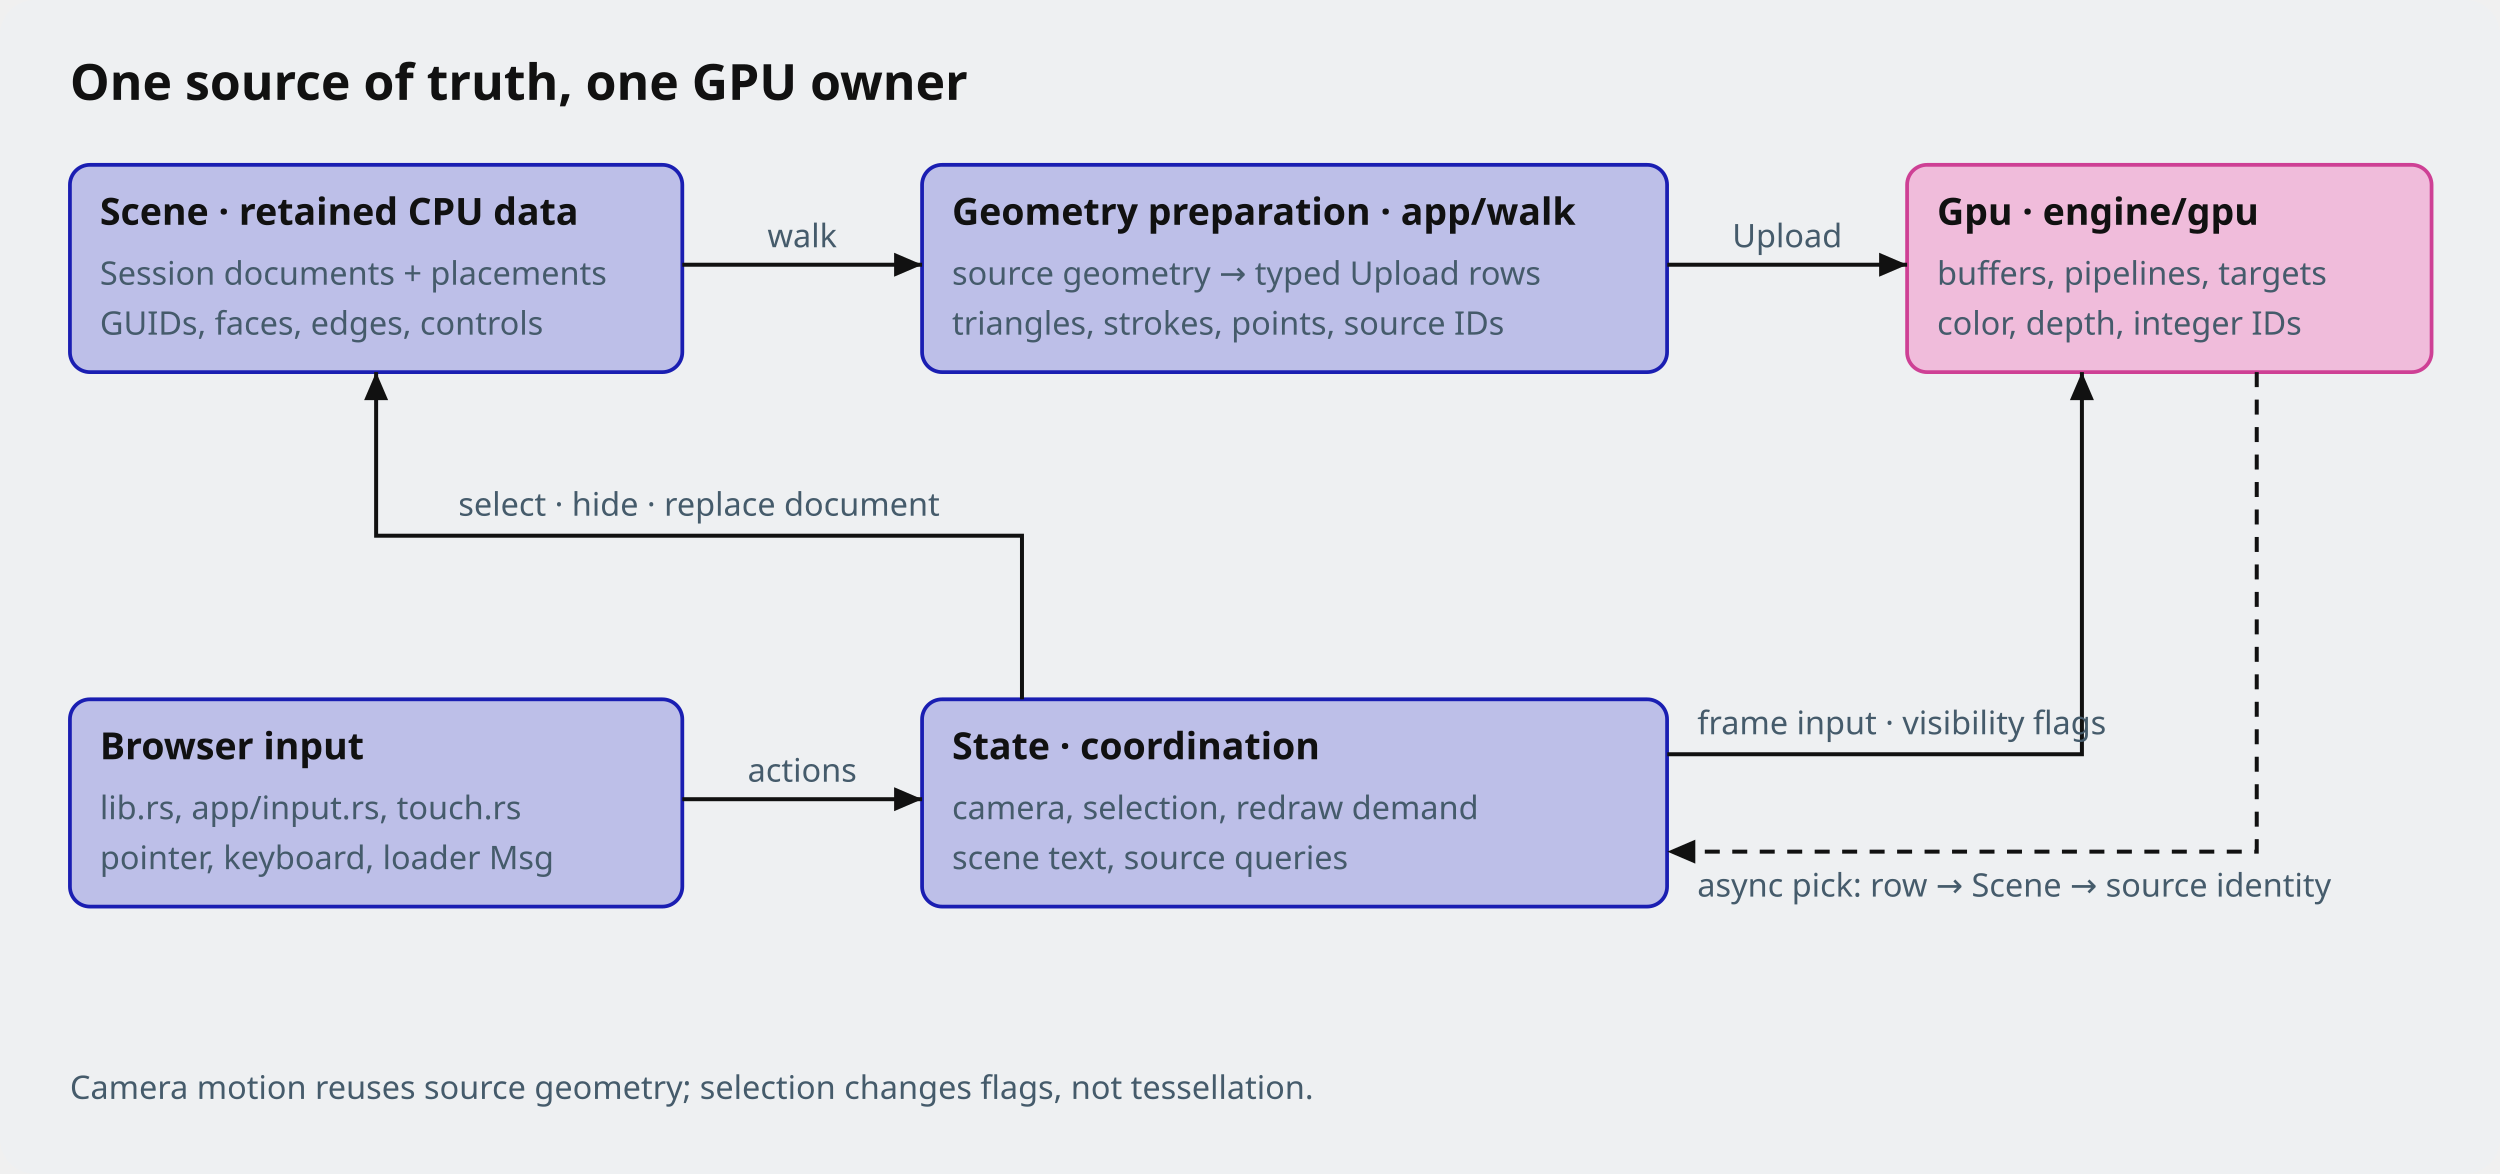
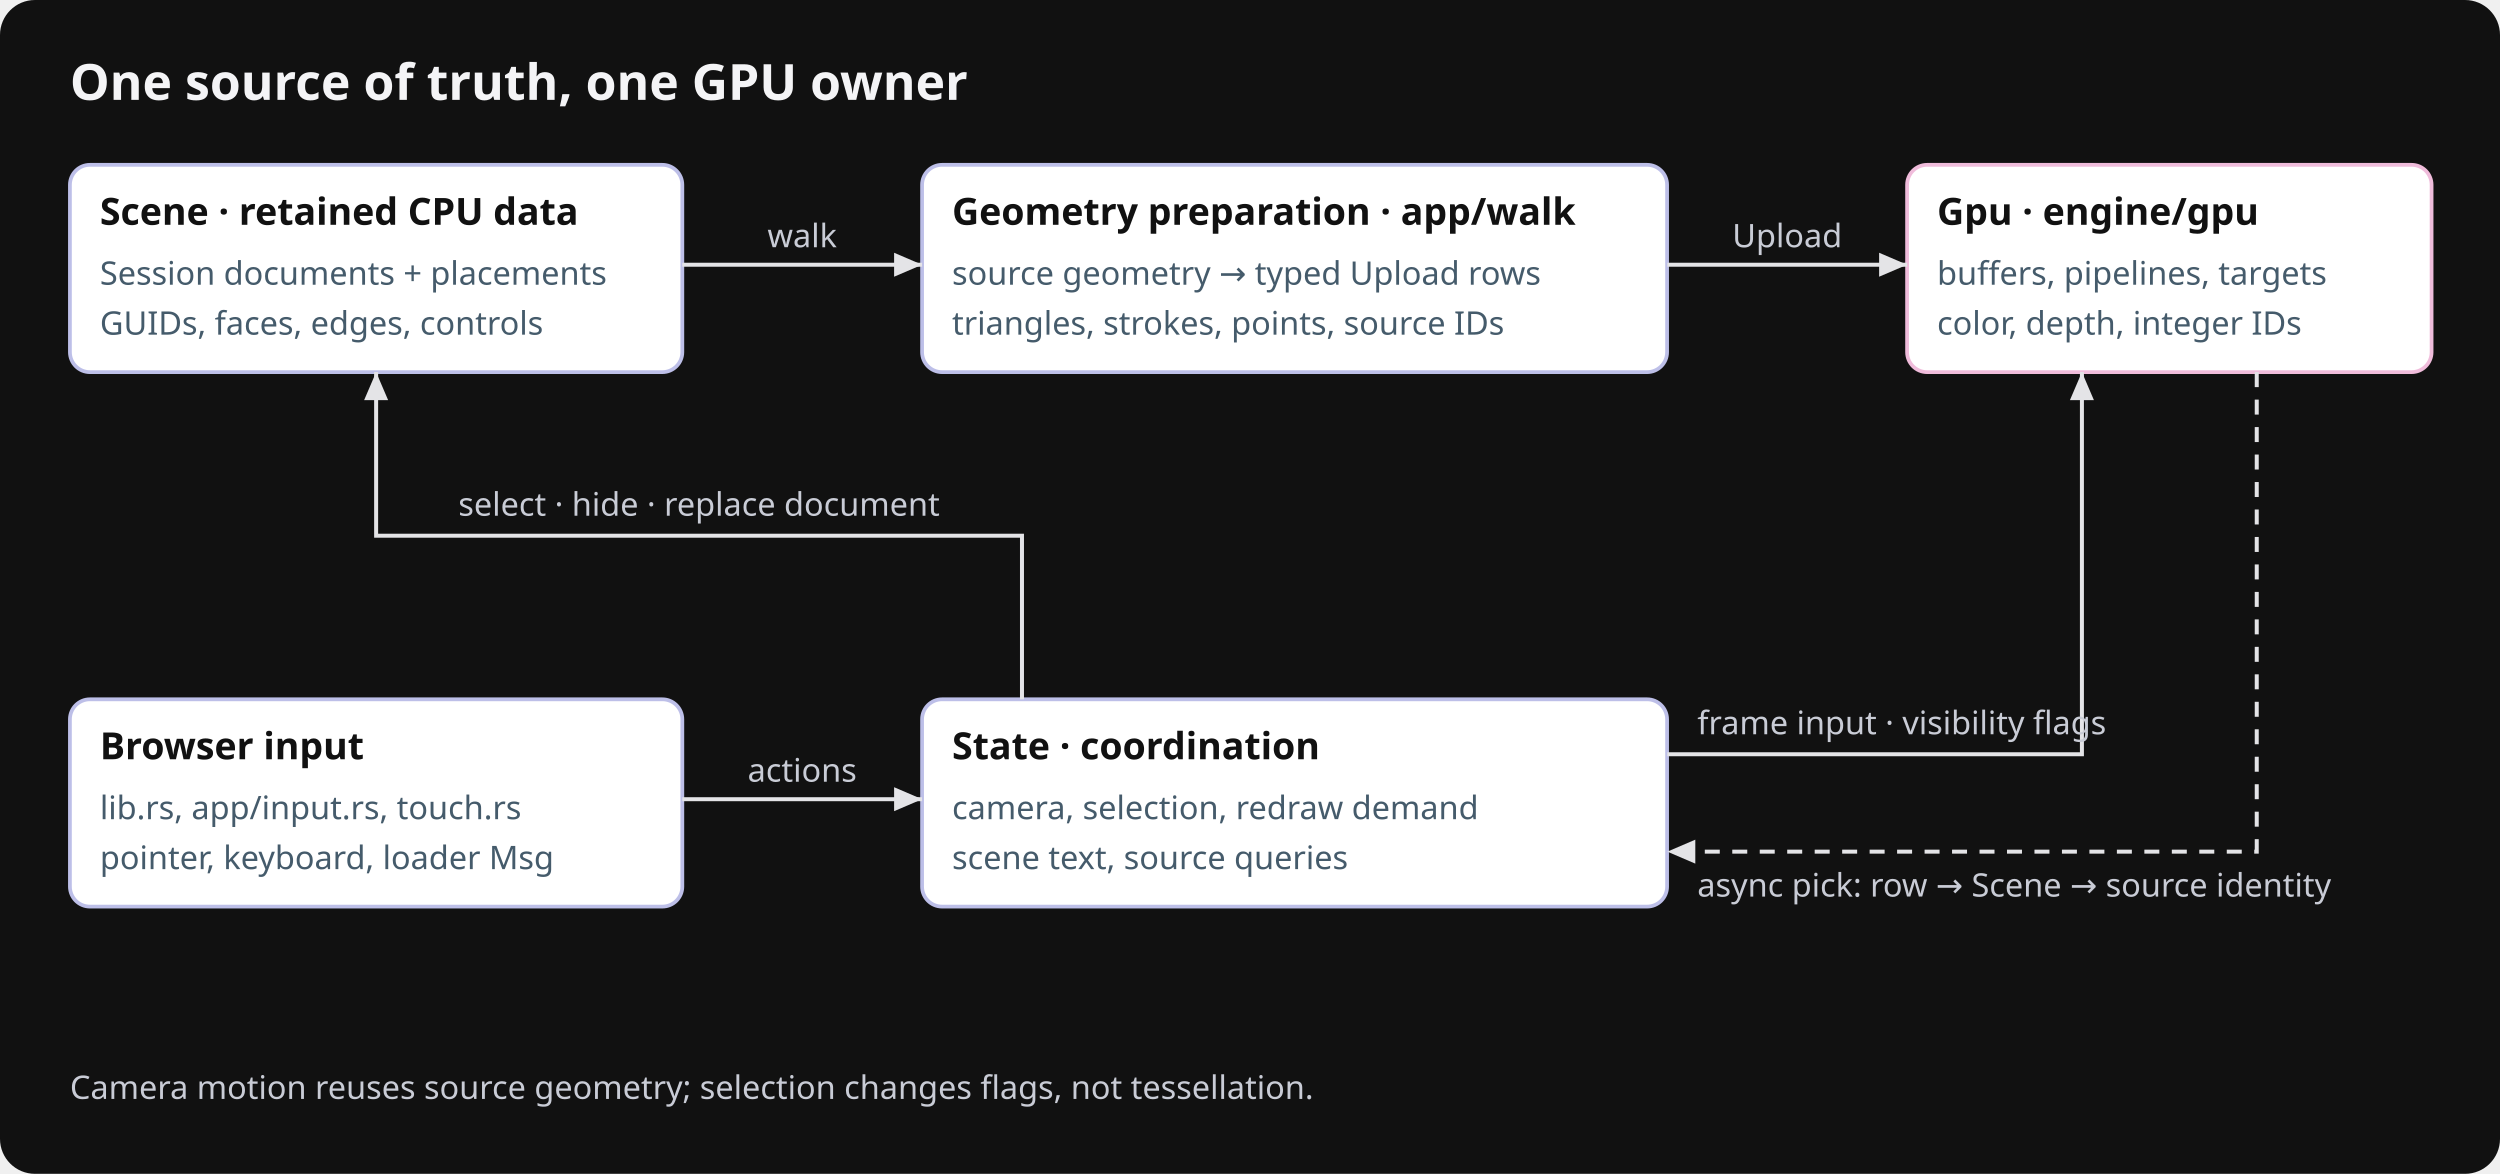
<svg xmlns="http://www.w3.org/2000/svg" viewBox="0 0 1001 470" role="img" aria-labelledby="t d">
  <defs>
    <marker id="a" markerWidth="9" markerHeight="9" refX="7" refY="3" orient="auto">
-       <path d="M0,0 L7,3 L0,6" fill="#111111" />
+       <path d="M0,0 L7,3 L0,6" fill="#e4e4e7" />
    </marker>
  </defs>
-   <style>text{font-family:system-ui,sans-serif;fill:#111111;font-size:13px}.h{font-size:20px;font-weight:700}.l{font-size:15px;font-weight:650}.s{font-size:13px;fill:#455b6b}.m{font-family:"DejaVu Sans Mono","Liberation Mono",monospace;font-size:12.5px;fill:#111111}.ar{fill:none;stroke:#111111;stroke-width:1.6;marker-end:url(#a)}.dash{fill:none;stroke:#e07a26;stroke-width:1.8;stroke-dasharray:7 5}</style>
-   <rect width="100%" height="100%" rx="14" fill="#eef0f2" />
+   <style>text{font-family:system-ui,sans-serif;fill:#f4f4f6;font-size:13px}.h{font-size:20px;font-weight:700}.l{font-size:15px;font-weight:650}.s{font-size:13px;fill:#c9ccd6}.m{font-family:"DejaVu Sans Mono","Liberation Mono",monospace;font-size:12.5px;fill:#f4f4f6}.ar{fill:none;stroke:#e4e4e7;stroke-width:1.6;marker-end:url(#a)}.dash{fill:none;stroke:#e07a26;stroke-width:1.8;stroke-dasharray:7 5}</style>
+   <rect width="100%" height="100%" rx="14" fill="#111111" />
  <text class="h" xml:space="preserve" x="28.0" y="40.0" textLength="359.4" lengthAdjust="spacingAndGlyphs">One source of truth, one GPU owner</text>
-   <rect data-box="0" x="28.0" y="66.0" width="245.2" height="83.0" rx="8" fill="#bdbfe8" stroke="#1a1eb2" stroke-width="1.5" />
-   <text class="l" xml:space="preserve" x="40.0" y="90.0" data-box="0" textLength="191.5" lengthAdjust="spacingAndGlyphs">Scene · retained CPU data</text>
-   <text class="s" xml:space="preserve" x="40.0" y="114.0" data-box="0" textLength="202.9" lengthAdjust="spacingAndGlyphs">Session documents + placements</text>
-   <text class="s" xml:space="preserve" x="40.0" y="134.0" data-box="0" textLength="177.4" lengthAdjust="spacingAndGlyphs">GUIDs, faces, edges, controls</text>
-   <rect data-box="1" x="369.2" y="66.0" width="298.3" height="83.0" rx="8" fill="#bdbfe8" stroke="#1a1eb2" stroke-width="1.5" />
-   <text class="l" xml:space="preserve" x="381.2" y="90.0" data-box="1" textLength="249.5" lengthAdjust="spacingAndGlyphs">Geometry preparation · app/walk</text>
-   <text class="s" xml:space="preserve" x="381.2" y="114.0" data-box="1" textLength="237.8" lengthAdjust="spacingAndGlyphs">source geometry → typed Upload rows</text>
-   <text class="s" xml:space="preserve" x="381.2" y="134.0" data-box="1" textLength="221.0" lengthAdjust="spacingAndGlyphs">triangles, strokes, points, source IDs</text>
-   <rect data-box="2" x="763.6" y="66.0" width="210.0" height="83.0" rx="8" fill="#f0bcdb" stroke="#ce4095" stroke-width="1.5" />
-   <text class="l" xml:space="preserve" x="775.6" y="90.0" data-box="2" textLength="128.8" lengthAdjust="spacingAndGlyphs">Gpu · engine/gpu</text>
-   <text class="s" xml:space="preserve" x="775.6" y="114.0" data-box="2" textLength="156.0" lengthAdjust="spacingAndGlyphs">buffers, pipelines, targets</text>
-   <text class="s" xml:space="preserve" x="775.6" y="134.0" data-box="2" textLength="146.0" lengthAdjust="spacingAndGlyphs">color, depth, integer IDs</text>
-   <rect data-box="3" x="28.0" y="280.0" width="245.2" height="83.0" rx="8" fill="#bdbfe8" stroke="#1a1eb2" stroke-width="1.5" />
-   <text class="l" xml:space="preserve" x="40.0" y="304.0" data-box="3" textLength="105.7" lengthAdjust="spacingAndGlyphs">Browser input</text>
-   <text class="s" xml:space="preserve" x="40.0" y="328.0" data-box="3" textLength="168.7" lengthAdjust="spacingAndGlyphs">lib.rs, app/input.rs, touch.rs</text>
-   <text class="s" xml:space="preserve" x="40.0" y="348.0" data-box="3" textLength="181.7" lengthAdjust="spacingAndGlyphs">pointer, keyboard, loader Msg</text>
-   <rect data-box="4" x="369.2" y="280.0" width="298.3" height="83.0" rx="8" fill="#bdbfe8" stroke="#1a1eb2" stroke-width="1.5" />
-   <text class="l" xml:space="preserve" x="381.2" y="304.0" data-box="4" textLength="147.2" lengthAdjust="spacingAndGlyphs">State · coordination</text>
-   <text class="s" xml:space="preserve" x="381.2" y="328.0" data-box="4" textLength="210.8" lengthAdjust="spacingAndGlyphs">camera, selection, redraw demand</text>
-   <text class="s" xml:space="preserve" x="381.2" y="348.0" data-box="4" textLength="158.5" lengthAdjust="spacingAndGlyphs">scene text, source queries</text>
+   <rect data-box="0" x="28.0" y="66.0" width="245.2" height="83.0" rx="8" fill="#ffffff" stroke="#bdbfe8" stroke-width="1.5" />
+   <text class="l" xml:space="preserve" x="40.0" y="90.0" style="fill:#111111" data-box="0" textLength="191.5" lengthAdjust="spacingAndGlyphs">Scene · retained CPU data</text>
+   <text class="s" xml:space="preserve" x="40.0" y="114.0" style="fill:#455b6b" data-box="0" textLength="202.9" lengthAdjust="spacingAndGlyphs">Session documents + placements</text>
+   <text class="s" xml:space="preserve" x="40.0" y="134.0" style="fill:#455b6b" data-box="0" textLength="177.4" lengthAdjust="spacingAndGlyphs">GUIDs, faces, edges, controls</text>
+   <rect data-box="1" x="369.2" y="66.0" width="298.3" height="83.0" rx="8" fill="#ffffff" stroke="#bdbfe8" stroke-width="1.5" />
+   <text class="l" xml:space="preserve" x="381.2" y="90.0" style="fill:#111111" data-box="1" textLength="249.5" lengthAdjust="spacingAndGlyphs">Geometry preparation · app/walk</text>
+   <text class="s" xml:space="preserve" x="381.2" y="114.0" style="fill:#455b6b" data-box="1" textLength="237.8" lengthAdjust="spacingAndGlyphs">source geometry → typed Upload rows</text>
+   <text class="s" xml:space="preserve" x="381.2" y="134.0" style="fill:#455b6b" data-box="1" textLength="221.0" lengthAdjust="spacingAndGlyphs">triangles, strokes, points, source IDs</text>
+   <rect data-box="2" x="763.6" y="66.0" width="210.0" height="83.0" rx="8" fill="#ffffff" stroke="#f0bcdb" stroke-width="1.5" />
+   <text class="l" xml:space="preserve" x="775.6" y="90.0" style="fill:#111111" data-box="2" textLength="128.8" lengthAdjust="spacingAndGlyphs">Gpu · engine/gpu</text>
+   <text class="s" xml:space="preserve" x="775.6" y="114.0" style="fill:#455b6b" data-box="2" textLength="156.0" lengthAdjust="spacingAndGlyphs">buffers, pipelines, targets</text>
+   <text class="s" xml:space="preserve" x="775.6" y="134.0" style="fill:#455b6b" data-box="2" textLength="146.0" lengthAdjust="spacingAndGlyphs">color, depth, integer IDs</text>
+   <rect data-box="3" x="28.0" y="280.0" width="245.2" height="83.0" rx="8" fill="#ffffff" stroke="#bdbfe8" stroke-width="1.5" />
+   <text class="l" xml:space="preserve" x="40.0" y="304.0" style="fill:#111111" data-box="3" textLength="105.7" lengthAdjust="spacingAndGlyphs">Browser input</text>
+   <text class="s" xml:space="preserve" x="40.0" y="328.0" style="fill:#455b6b" data-box="3" textLength="168.7" lengthAdjust="spacingAndGlyphs">lib.rs, app/input.rs, touch.rs</text>
+   <text class="s" xml:space="preserve" x="40.0" y="348.0" style="fill:#455b6b" data-box="3" textLength="181.7" lengthAdjust="spacingAndGlyphs">pointer, keyboard, loader Msg</text>
+   <rect data-box="4" x="369.2" y="280.0" width="298.3" height="83.0" rx="8" fill="#ffffff" stroke="#bdbfe8" stroke-width="1.5" />
+   <text class="l" xml:space="preserve" x="381.2" y="304.0" style="fill:#111111" data-box="4" textLength="147.2" lengthAdjust="spacingAndGlyphs">State · coordination</text>
+   <text class="s" xml:space="preserve" x="381.2" y="328.0" style="fill:#455b6b" data-box="4" textLength="210.8" lengthAdjust="spacingAndGlyphs">camera, selection, redraw demand</text>
+   <text class="s" xml:space="preserve" x="381.2" y="348.0" style="fill:#455b6b" data-box="4" textLength="158.5" lengthAdjust="spacingAndGlyphs">scene text, source queries</text>
  <path class="ar" d="M273.2,106.0 L369.2,106.0" />
  <text class="s" xml:space="preserve" x="321.2" y="99.0" text-anchor="middle" textLength="27.8" lengthAdjust="spacingAndGlyphs">walk</text>
  <path class="ar" d="M667.6,106.0 L763.6,106.0" />
  <text class="s" xml:space="preserve" x="715.6" y="99.0" text-anchor="middle" textLength="44.0" lengthAdjust="spacingAndGlyphs">Upload</text>
  <path class="ar" d="M273.2,320.0 L369.2,320.0" />
  <text class="s" xml:space="preserve" x="321.2" y="313.0" text-anchor="middle" textLength="43.7" lengthAdjust="spacingAndGlyphs">actions</text>
  <path class="ar" d="M409.2,280.0 L409.2,214.5 L150.6,214.5 L150.6,149.0" />
  <text class="s" xml:space="preserve" x="279.9" y="206.5" text-anchor="middle" textLength="192.7" lengthAdjust="spacingAndGlyphs">select · hide · replace document</text>
  <path class="ar" d="M667.6,302.0 L833.6,302.0 L833.6,149.0" />
  <text class="s" xml:space="preserve" x="679.6" y="294.0" textLength="163.7" lengthAdjust="spacingAndGlyphs">frame input · visibility flags</text>
  <path class="ar" style="stroke-dasharray:6 5" d="M903.6,149.0 L903.6,341.0 L667.6,341.0" />
  <text class="s" xml:space="preserve" x="679.6" y="359.0" textLength="257.9" lengthAdjust="spacingAndGlyphs">async pick: row → Scene → source identity</text>
  <text class="s" xml:space="preserve" x="28.0" y="440.0" textLength="497.8" lengthAdjust="spacingAndGlyphs">Camera motion reuses source geometry; selection changes flags, not tessellation.</text>
</svg>
